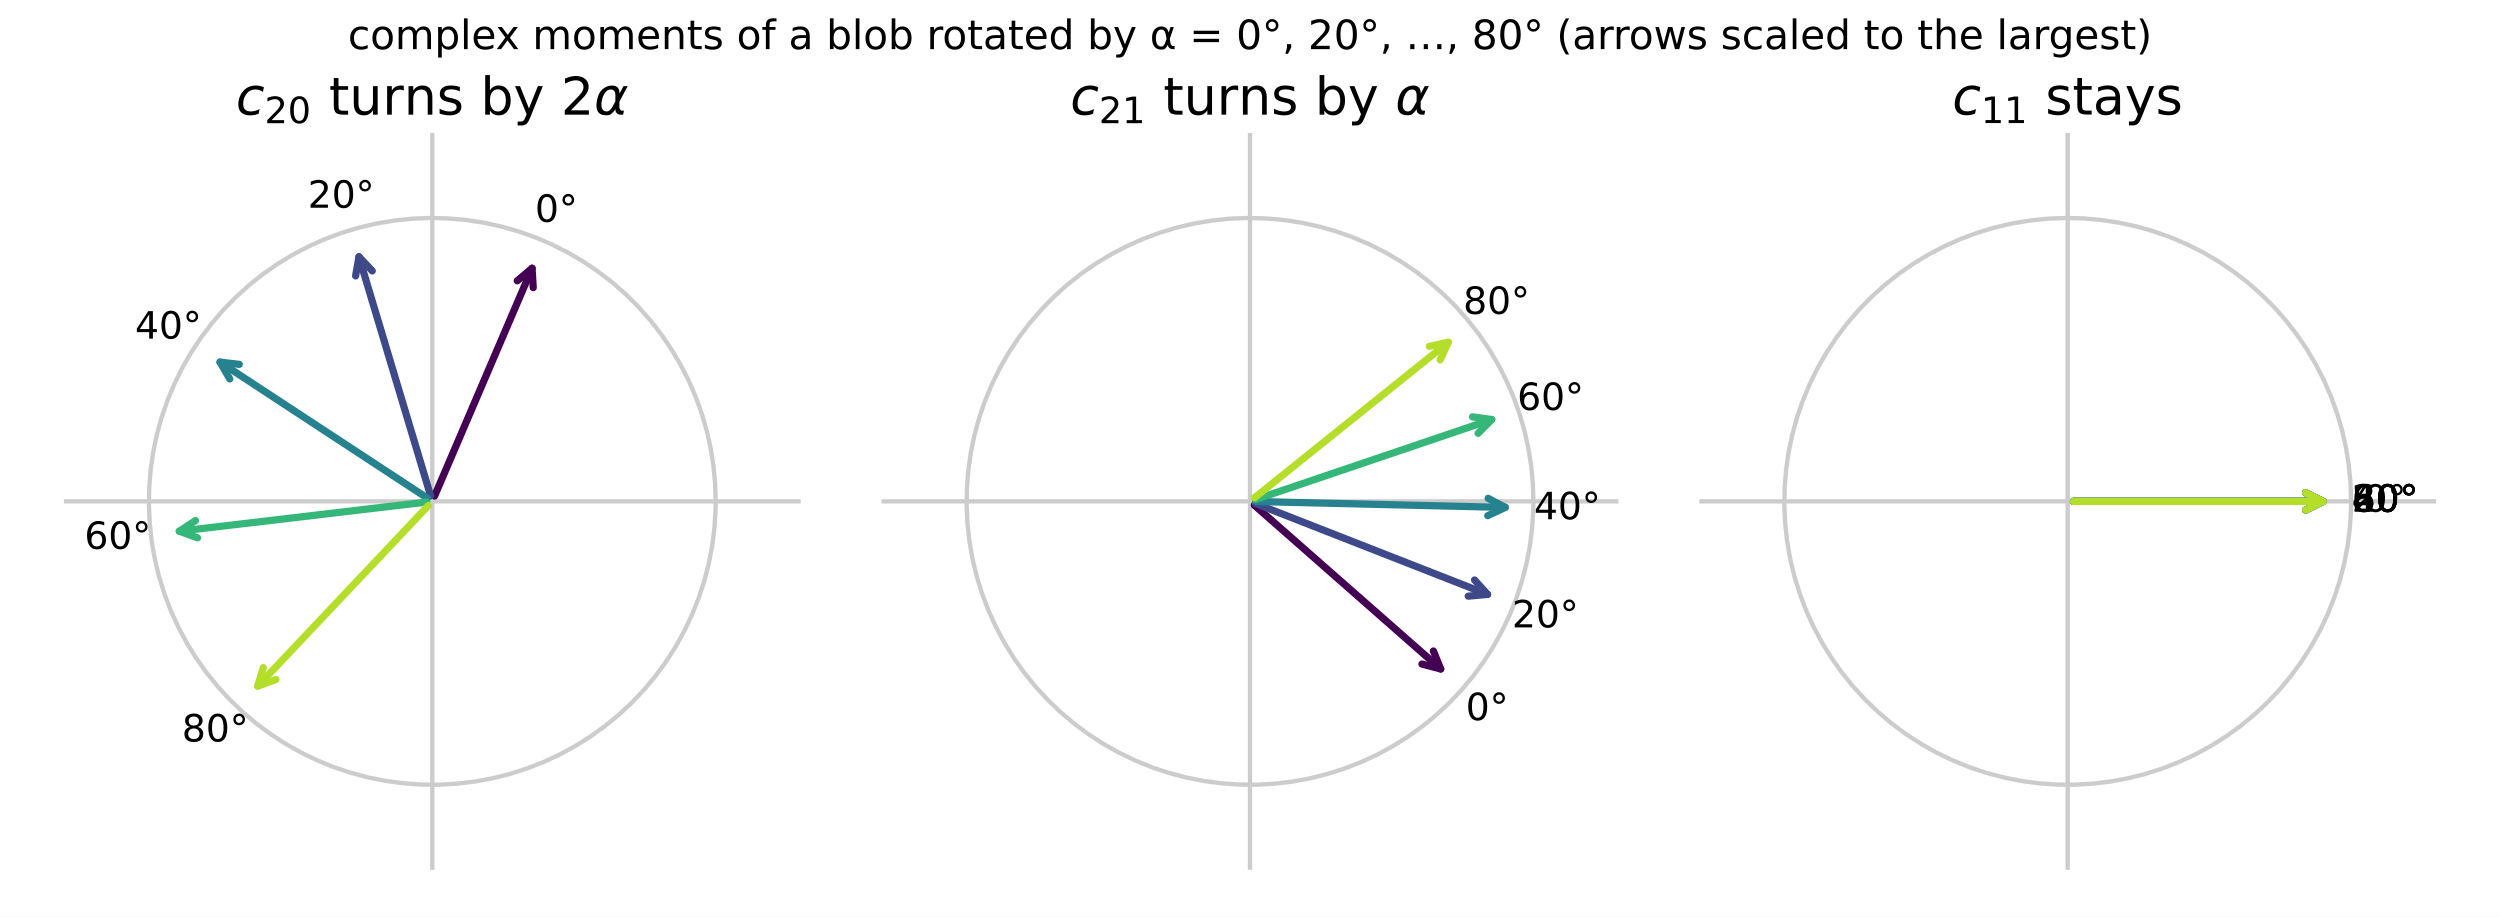
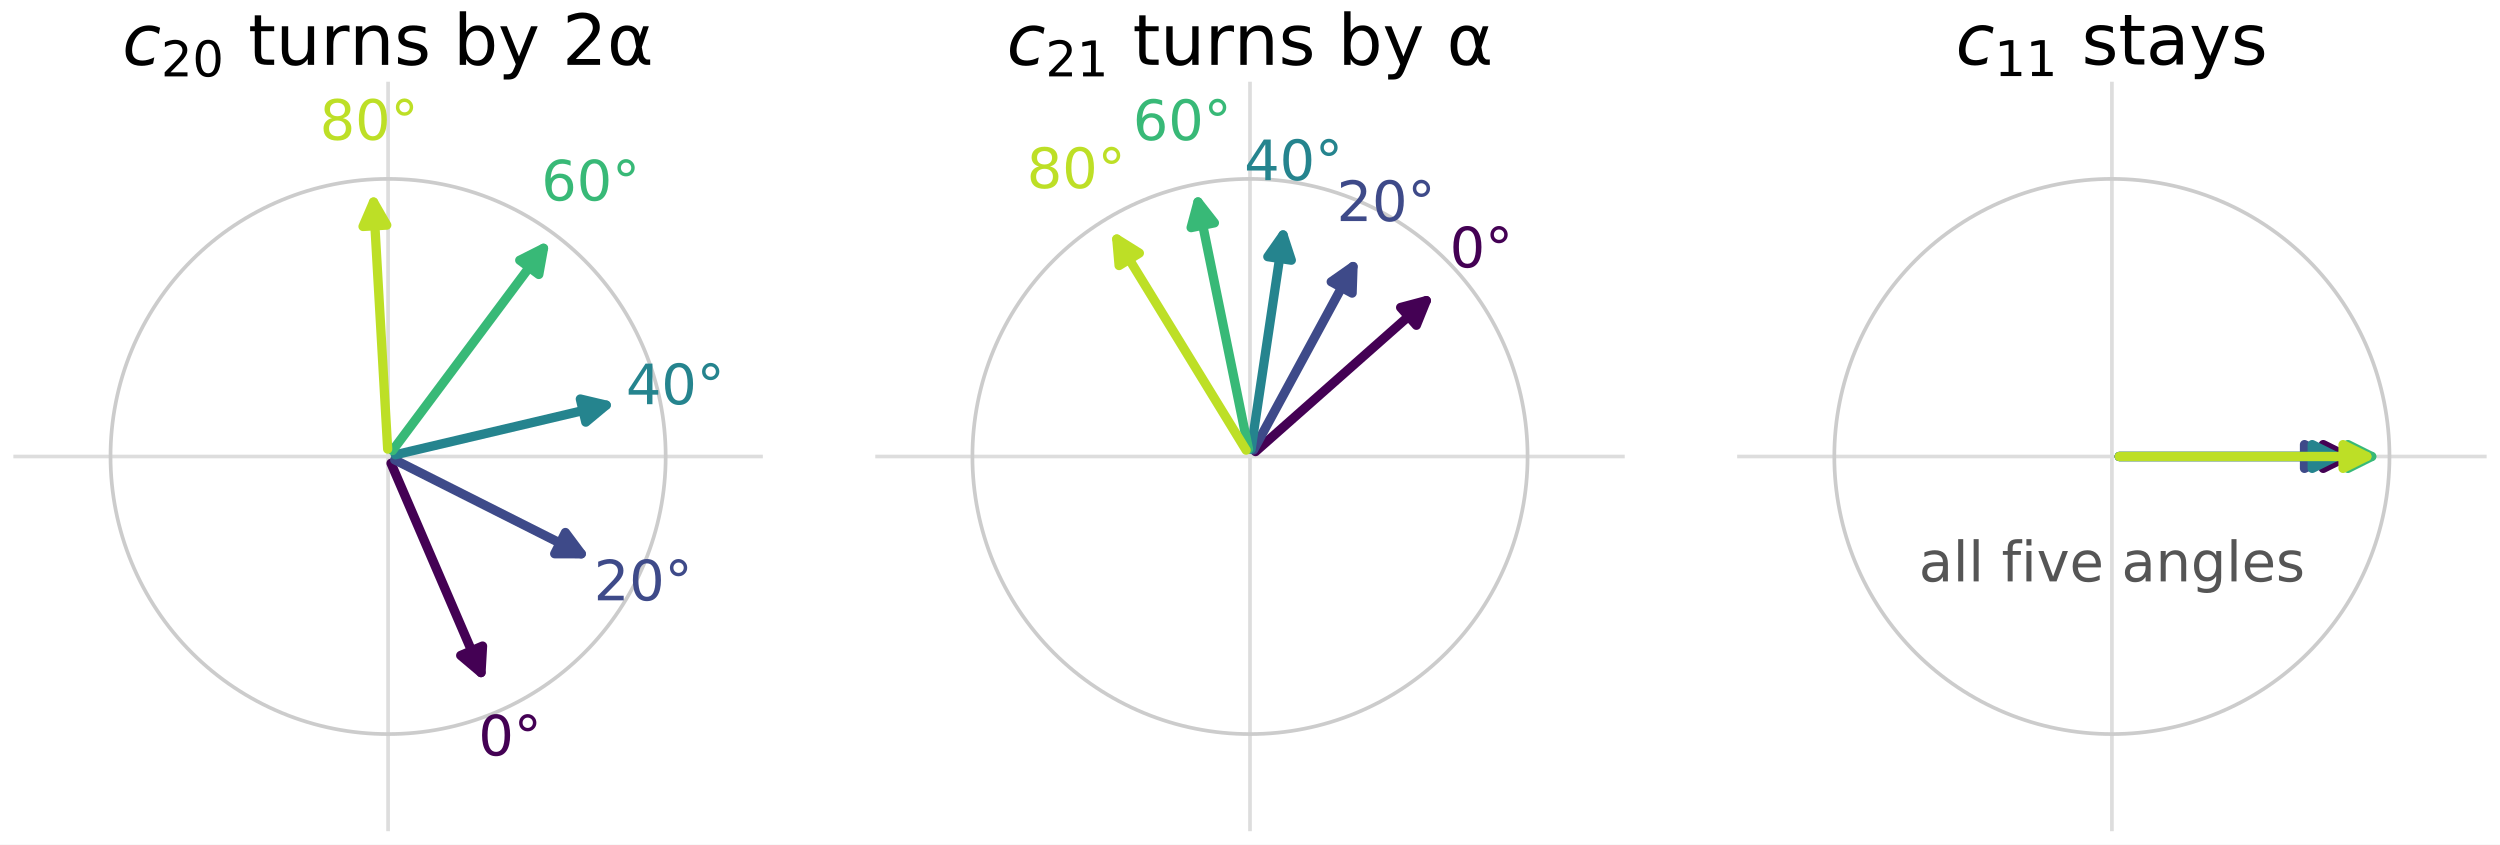
- <svg xmlns="http://www.w3.org/2000/svg" width="864pt" height="316.8pt" viewBox="0 0 864 316.8" version="1.1">
+ <svg xmlns="http://www.w3.org/2000/svg" width="673.7pt" height="227.6pt" viewBox="0 0 673.7 227.6" version="1.1">
  <defs>
    <style type="text/css">*{stroke-linejoin: round; stroke-linecap: butt}</style>
  </defs>
  <g id="figure_1">
    <g id="patch_1">
-       <path d="M 0 316.8  L 864 316.8  L 864 0  L 0 0  z " style="fill: #ffffff" />
+       <path d="M 0 227.6  L 673.7 227.6  L 673.7 0  L 0 0  z " style="fill: #ffffff" />
    </g>
    <g id="axes_1">
      <g id="patch_2">
-         <path d="M 22.075 300.6  L 276.725 300.6  L 276.725 45.949  L 22.075 45.949  z " style="fill: #ffffff" />
+         <path d="M 3.6 224  L 205.57 224  L 205.57 22.03  L 3.6 22.03  z " style="fill: #ffffff" />
+       </g>
+       <g id="line2d_1">
+         <path d="M 3.6 123.015  L 205.57 123.015  " clip-path="url(#pc699668678)" style="fill: none; stroke: #dddddd; stroke-linecap: square" />
+       </g>
+       <g id="line2d_2">
+         <path d="M 104.585 224  L 104.585 22.03  " clip-path="url(#pc699668678)" style="fill: none; stroke: #dddddd; stroke-linecap: square" />
+       </g>
+       <g id="patch_3">
+         <path d="M 104.585 197.818  C 124.423 197.818 143.451 189.937 157.479 175.909  C 171.507 161.881 179.388 142.853 179.388 123.015  C 179.388 103.177 171.507 84.148 157.479 70.121  C 143.451 56.093 124.423 48.211 104.585 48.211  C 84.747 48.211 65.718 56.093 51.691 70.121  C 37.663 84.148 29.781 103.177 29.781 123.015  C 29.781 142.853 37.663 161.881 51.691 175.909  C 65.718 189.937 84.747 197.818 104.585 197.818  L 104.585 197.818  z " clip-path="url(#pc699668678)" style="fill: none; stroke: #cccccc; stroke-linejoin: miter" />
      </g>
      <g id="matplotlib.axis_1" />
      <g id="matplotlib.axis_2" />
-       <g id="line2d_1">
-         <path d="M 247.343 173.275  L 247.147 167.094  L 246.562 160.938  L 245.59 154.831  L 244.235 148.798  L 242.501 142.862  L 240.396 137.047  L 237.929 131.377  L 235.108 125.874  L 231.946 120.56  L 228.455 115.456  L 224.649 110.582  L 220.543 105.958  L 216.153 101.603  L 211.497 97.533  L 206.593 93.766  L 201.462 90.315  L 196.123 87.195  L 190.598 84.418  L 184.908 81.995  L 179.077 79.937  L 173.128 78.25  L 167.084 76.942  L 160.969 76.018  L 154.809 75.482  L 148.627 75.335  L 142.448 75.579  L 136.297 76.213  L 130.198 77.233  L 124.175 78.636  L 118.253 80.417  L 112.455 82.567  L 106.805 85.079  L 101.324 87.943  L 96.035 91.147  L 90.959 94.679  L 86.115 98.523  L 81.524 102.666  L 77.204 107.09  L 73.171 111.778  L 69.442 116.711  L 66.032 121.869  L 62.954 127.233  L 60.221 132.78  L 57.843 138.488  L 55.83 144.335  L 54.191 150.298  L 52.931 156.352  L 52.055 162.473  L 51.567 168.638  L 51.47 174.821  L 51.762 180.998  L 52.444 187.144  L 53.513 193.235  L 54.964 199.246  L 56.791 205.154  L 58.987 210.934  L 61.544 216.565  L 64.451 222.023  L 67.696 227.286  L 71.268 232.335  L 75.15 237.147  L 79.329 241.706  L 83.787 245.991  L 88.507 249.987  L 93.469 253.677  L 98.654 257.046  L 104.042 260.081  L 109.61 262.771  L 115.337 265.103  L 121.2 267.07  L 127.175 268.662  L 133.239 269.875  L 139.367 270.702  L 145.535 271.141  L 151.719 271.19  L 157.893 270.848  L 164.034 270.118  L 170.116 269.001  L 176.116 267.503  L 182.009 265.629  L 187.772 263.388  L 193.382 260.786  L 198.817 257.837  L 204.055 254.55  L 209.075 250.938  L 213.857 247.018  L 218.382 242.803  L 222.632 238.312  L 226.59 233.561  L 230.241 228.569  L 233.569 223.358  L 236.562 217.946  L 239.207 212.357  L 241.495 206.612  L 243.415 200.733  L 244.96 194.746  L 246.125 188.673  L 246.903 182.538  L 247.294 176.367  L 247.343 173.275  L 247.343 173.275  " clip-path="url(#p322f48c970)" style="fill: none; stroke: #cccccc; stroke-width: 1.5; stroke-linecap: square" />
-       </g>
-       <g id="line2d_2">
-         <path d="M 22.075 173.275  L 276.725 173.275  " clip-path="url(#p322f48c970)" style="fill: none; stroke: #cccccc; stroke-width: 1.5; stroke-linecap: square" />
-       </g>
-       <g id="line2d_3">
-         <path d="M 149.4 300.6  L 149.4 45.949  " clip-path="url(#p322f48c970)" style="fill: none; stroke: #cccccc; stroke-width: 1.5; stroke-linecap: square" />
-       </g>
-       <g id="patch_3">
-         <path d="M 150.187 171.436  Q 167.585 130.785 183.883 92.703  " style="fill: none; stroke: #440154; stroke-width: 2.5; stroke-linecap: round" />
-         <path d="M 178.764 97.039  L 183.883 92.703  L 184.28 99.4  " style="fill: none; stroke: #440154; stroke-width: 2.5; stroke-linecap: round" />
+       <g id="patch_4">
+         <path d="M 105.376 124.854  Q 118.051 154.334 129.623 181.246  " style="fill: none; stroke: #440154; stroke-width: 2.5; stroke-linecap: round" />
+         <path d="M 130.034 174.103  L 129.623 181.246  L 124.155 176.631  z " style="fill: #440154; stroke: #440154; stroke-width: 2.5; stroke-linecap: round" />
      </g>
      <g id="text_1">
-         <text style="font-size: 13px; font-family: 'DejaVu Sans', 'Bitstream Vera Sans', 'Computer Modern Sans Serif', 'Lucida Grande', 'Verdana', 'Geneva', 'Lucid', 'Arial', 'Helvetica', 'Avant Garde', sans-serif; text-anchor: middle" x="192.278" y="76.674" transform="rotate(-0 192.278 76.67404)">0°</text>
-       </g>
-       <g id="patch_4">
-         <path d="M 148.825 171.357  Q 136.038 128.71 124.054 88.74  " style="fill: none; stroke: #3e4989; stroke-width: 2.5; stroke-linecap: round" />
-         <path d="M 122.904 95.349  L 124.054 88.74  L 128.651 93.626  " style="fill: none; stroke: #3e4989; stroke-width: 2.5; stroke-linecap: round" />
+         <text style="font-size: 15px; font-family: 'DejaVu Sans', 'Bitstream Vera Sans', 'Computer Modern Sans Serif', 'Lucida Grande', 'Verdana', 'Geneva', 'Lucid', 'Arial', 'Helvetica', 'Avant Garde', sans-serif; text-anchor: middle; fill: #440154" x="137.442" y="203.57" transform="rotate(-0 137.4416 203.57)">0°</text>
+       </g>
+       <g id="patch_5">
+         <path d="M 106.37 123.914  Q 132.752 137.207 156.639 149.242  " style="fill: none; stroke: #3e4a89; stroke-width: 2.5; stroke-linecap: round" />
+         <path d="M 152.364 143.504  L 156.639 149.242  L 149.484 149.22  z " style="fill: #3e4a89; stroke: #3e4a89; stroke-width: 2.5; stroke-linecap: round" />
      </g>
      <g id="text_2">
-         <text style="font-size: 13px; font-family: 'DejaVu Sans', 'Bitstream Vera Sans', 'Computer Modern Sans Serif', 'Lucida Grande', 'Verdana', 'Geneva', 'Lucid', 'Arial', 'Helvetica', 'Avant Garde', sans-serif; text-anchor: middle" x="117.896" y="71.788" transform="rotate(-0 117.8957 71.78754)">20°</text>
-       </g>
-       <g id="patch_5">
-         <path d="M 147.726 172.176  Q 110.709 147.894 76.03 125.145  " style="fill: none; stroke: #26828e; stroke-width: 2.5; stroke-linecap: round" />
-         <path d="M 79.402 130.945  L 76.03 125.145  L 82.693 125.928  " style="fill: none; stroke: #26828e; stroke-width: 2.5; stroke-linecap: round" />
+         <text style="font-size: 15px; font-family: 'DejaVu Sans', 'Bitstream Vera Sans', 'Computer Modern Sans Serif', 'Lucida Grande', 'Verdana', 'Geneva', 'Lucid', 'Arial', 'Helvetica', 'Avant Garde', sans-serif; text-anchor: middle; fill: #3e4a89" x="173.318" y="161.784" transform="rotate(-0 173.3181 161.7843)">20°</text>
+       </g>
+       <g id="patch_6">
+         <path d="M 106.532 122.556  Q 136.302 115.544 163.351 109.174  " style="fill: none; stroke: #25848e; stroke-width: 2.5; stroke-linecap: round" />
+         <path d="M 156.388 107.526  L 163.351 109.174  L 157.855 113.756  z " style="fill: #25848e; stroke: #25848e; stroke-width: 2.5; stroke-linecap: round" />
      </g>
      <g id="text_3">
-         <text style="font-size: 13px; font-family: 'DejaVu Sans', 'Bitstream Vera Sans', 'Computer Modern Sans Serif', 'Lucida Grande', 'Verdana', 'Geneva', 'Lucid', 'Arial', 'Helvetica', 'Avant Garde', sans-serif; text-anchor: middle" x="58.176" y="117.02" transform="rotate(-0 58.17642 117.0204)">40°</text>
-       </g>
-       <g id="patch_6">
-         <path d="M 147.416 173.509  Q 103.299 178.712 61.958 183.587  " style="fill: none; stroke: #35b779; stroke-width: 2.5; stroke-linecap: round" />
-         <path d="M 68.268 185.864  L 61.958 183.587  L 67.565 179.905  " style="fill: none; stroke: #35b779; stroke-width: 2.5; stroke-linecap: round" />
+         <text style="font-size: 15px; font-family: 'DejaVu Sans', 'Bitstream Vera Sans', 'Computer Modern Sans Serif', 'Lucida Grande', 'Verdana', 'Geneva', 'Lucid', 'Arial', 'Helvetica', 'Avant Garde', sans-serif; text-anchor: middle; fill: #25848e" x="181.975" y="108.926" transform="rotate(-0 181.9747 108.9262)">40°</text>
+       </g>
+       <g id="patch_7">
+         <path d="M 105.784 121.409  Q 126.956 93.041 146.456 66.913  " style="fill: none; stroke: #38b977; stroke-width: 2.5; stroke-linecap: round" />
+         <path d="M 140.063 70.128  L 146.456 66.913  L 145.192 73.956  z " style="fill: #38b977; stroke: #38b977; stroke-width: 2.5; stroke-linecap: round" />
      </g>
      <g id="text_4">
-         <text style="font-size: 13px; font-family: 'DejaVu Sans', 'Bitstream Vera Sans', 'Computer Modern Sans Serif', 'Lucida Grande', 'Verdana', 'Geneva', 'Lucid', 'Arial', 'Helvetica', 'Avant Garde', sans-serif; text-anchor: middle" x="40.697" y="189.682" transform="rotate(-0 40.69734 189.6819)">60°</text>
-       </g>
-       <g id="patch_7">
-         <path d="M 148.027 174.728  Q 117.584 206.948 89.06 237.137  " style="fill: none; stroke: #b5de2b; stroke-width: 2.5; stroke-linecap: round" />
-         <path d="M 95.361 234.836  L 89.06 237.137  L 91 230.715  " style="fill: none; stroke: #b5de2b; stroke-width: 2.5; stroke-linecap: round" />
+         <text style="font-size: 15px; font-family: 'DejaVu Sans', 'Bitstream Vera Sans', 'Computer Modern Sans Serif', 'Lucida Grande', 'Verdana', 'Geneva', 'Lucid', 'Arial', 'Helvetica', 'Avant Garde', sans-serif; text-anchor: middle; fill: #38b977" x="159.169" y="54.017" transform="rotate(-0 159.1693 54.01706)">60°</text>
+       </g>
+       <g id="patch_8">
+         <path d="M 104.47 121.014  Q 102.485 86.34 100.659 54.456  " style="fill: none; stroke: #bddf26; stroke-width: 2.5; stroke-linecap: round" />
+         <path d="M 97.83 61.029  L 100.659 54.456  L 104.22 60.663  z " style="fill: #bddf26; stroke: #bddf26; stroke-width: 2.5; stroke-linecap: round" />
      </g>
      <g id="text_5">
-         <text style="font-size: 13px; font-family: 'DejaVu Sans', 'Bitstream Vera Sans', 'Computer Modern Sans Serif', 'Lucida Grande', 'Verdana', 'Geneva', 'Lucid', 'Arial', 'Helvetica', 'Avant Garde', sans-serif; text-anchor: middle" x="74.379" y="256.261" transform="rotate(-0 74.37944 256.2611)">80°</text>
+         <text style="font-size: 15px; font-family: 'DejaVu Sans', 'Bitstream Vera Sans', 'Computer Modern Sans Serif', 'Lucida Grande', 'Verdana', 'Geneva', 'Lucid', 'Arial', 'Helvetica', 'Avant Garde', sans-serif; text-anchor: middle; fill: #bddf26" x="99.461" y="37.67" transform="rotate(-0 99.46107 37.66955)">80°</text>
      </g>
      <g id="text_6">
-         <g transform="translate(81.54 39.94938)">
+         <g transform="translate(32.95485 18.04)">
          <text>
-             <tspan x="0" y="-0.328" style="font-style: oblique; font-size: 18px; font-family: 'DejaVu Sans'">c</tspan>
-             <tspan x="123.769" y="-0.328" style="font-style: oblique; font-size: 18px; font-family: 'DejaVu Sans'">α</tspan>
-             <tspan x="9.896" y="2.625" style="font-size: 12.6px; font-family: 'DejaVu Sans'">2</tspan>
-             <tspan x="17.913" y="2.625" style="font-size: 12.6px; font-family: 'DejaVu Sans'">0</tspan>
-             <tspan x="26.422" y="-0.328" style="font-size: 18px; font-family: 'DejaVu Sans'"> </tspan>
-             <tspan x="32.143" y="-0.328" style="font-size: 18px; font-family: 'DejaVu Sans'">t</tspan>
-             <tspan x="39.201" y="-0.328" style="font-size: 18px; font-family: 'DejaVu Sans'">u</tspan>
-             <tspan x="50.609" y="-0.328" style="font-size: 18px; font-family: 'DejaVu Sans'">r</tspan>
-             <tspan x="58.01" y="-0.328" style="font-size: 18px; font-family: 'DejaVu Sans'">n</tspan>
-             <tspan x="69.418" y="-0.328" style="font-size: 18px; font-family: 'DejaVu Sans'">s</tspan>
-             <tspan x="78.796" y="-0.328" style="font-size: 18px; font-family: 'DejaVu Sans'"> </tspan>
-             <tspan x="84.517" y="-0.328" style="font-size: 18px; font-family: 'DejaVu Sans'">b</tspan>
-             <tspan x="95.943" y="-0.328" style="font-size: 18px; font-family: 'DejaVu Sans'">y</tspan>
-             <tspan x="106.596" y="-0.328" style="font-size: 18px; font-family: 'DejaVu Sans'"> </tspan>
-             <tspan x="112.317" y="-0.328" style="font-size: 18px; font-family: 'DejaVu Sans'">2</tspan>
+             <tspan x="0" y="-0.562" style="font-style: oblique; font-size: 19px; font-family: 'DejaVu Sans'">c</tspan>
+             <tspan x="10.446" y="2.555" style="font-size: 13.3px; font-family: 'DejaVu Sans'">2</tspan>
+             <tspan x="18.908" y="2.555" style="font-size: 13.3px; font-family: 'DejaVu Sans'">0</tspan>
+             <tspan x="27.89" y="-0.562" style="font-size: 19px; font-family: 'DejaVu Sans'"> </tspan>
+             <tspan x="33.929" y="-0.562" style="font-size: 19px; font-family: 'DejaVu Sans'">t</tspan>
+             <tspan x="41.379" y="-0.562" style="font-size: 19px; font-family: 'DejaVu Sans'">u</tspan>
+             <tspan x="53.421" y="-0.562" style="font-size: 19px; font-family: 'DejaVu Sans'">r</tspan>
+             <tspan x="61.232" y="-0.562" style="font-size: 19px; font-family: 'DejaVu Sans'">n</tspan>
+             <tspan x="73.274" y="-0.562" style="font-size: 19px; font-family: 'DejaVu Sans'">s</tspan>
+             <tspan x="83.173" y="-0.562" style="font-size: 19px; font-family: 'DejaVu Sans'"> </tspan>
+             <tspan x="89.213" y="-0.562" style="font-size: 19px; font-family: 'DejaVu Sans'">b</tspan>
+             <tspan x="101.273" y="-0.562" style="font-size: 19px; font-family: 'DejaVu Sans'">y</tspan>
+             <tspan x="112.517" y="-0.562" style="font-size: 19px; font-family: 'DejaVu Sans'"> </tspan>
+             <tspan x="118.557" y="-0.562" style="font-size: 19px; font-family: 'DejaVu Sans'">2</tspan>
+             <tspan x="130.645" y="-0.562" style="font-size: 19px; font-family: 'DejaVu Sans'">α</tspan>
          </text>
        </g>
      </g>
    </g>
    <g id="axes_2">
-       <g id="patch_8">
-         <path d="M 304.675 300.6  L 559.325 300.6  L 559.325 45.949  L 304.675 45.949  z " style="fill: #ffffff" />
+       <g id="patch_9">
+         <path d="M 235.865 224  L 437.835 224  L 437.835 22.03  L 235.865 22.03  z " style="fill: #ffffff" />
+       </g>
+       <g id="line2d_3">
+         <path d="M 235.865 123.015  L 437.835 123.015  " clip-path="url(#p27c1095dfe)" style="fill: none; stroke: #dddddd; stroke-linecap: square" />
+       </g>
+       <g id="line2d_4">
+         <path d="M 336.85 224  L 336.85 22.03  " clip-path="url(#p27c1095dfe)" style="fill: none; stroke: #dddddd; stroke-linecap: square" />
+       </g>
+       <g id="patch_10">
+         <path d="M 336.85 197.818  C 356.688 197.818 375.716 189.937 389.744 175.909  C 403.772 161.881 411.654 142.853 411.654 123.015  C 411.654 103.177 403.772 84.148 389.744 70.121  C 375.716 56.093 356.688 48.211 336.85 48.211  C 317.012 48.211 297.984 56.093 283.956 70.121  C 269.928 84.148 262.046 103.177 262.046 123.015  C 262.046 142.853 269.928 161.881 283.956 175.909  C 297.984 189.937 317.012 197.818 336.85 197.818  L 336.85 197.818  z " clip-path="url(#p27c1095dfe)" style="fill: none; stroke: #cccccc; stroke-linejoin: miter" />
      </g>
      <g id="matplotlib.axis_3" />
      <g id="matplotlib.axis_4" />
-       <g id="line2d_4">
-         <path d="M 529.943 173.275  L 529.747 167.094  L 529.162 160.938  L 528.19 154.831  L 526.835 148.798  L 525.101 142.862  L 522.996 137.047  L 520.529 131.377  L 517.708 125.874  L 514.546 120.56  L 511.055 115.456  L 507.249 110.582  L 503.143 105.958  L 498.753 101.603  L 494.097 97.533  L 489.193 93.766  L 484.062 90.315  L 478.723 87.195  L 473.198 84.418  L 467.508 81.995  L 461.677 79.937  L 455.728 78.25  L 449.684 76.942  L 443.569 76.018  L 437.409 75.482  L 431.227 75.335  L 425.048 75.579  L 418.897 76.213  L 412.798 77.233  L 406.775 78.636  L 400.853 80.417  L 395.055 82.567  L 389.405 85.079  L 383.924 87.943  L 378.635 91.147  L 373.559 94.679  L 368.715 98.523  L 364.124 102.666  L 359.804 107.09  L 355.771 111.778  L 352.042 116.711  L 348.632 121.869  L 345.554 127.233  L 342.821 132.78  L 340.443 138.488  L 338.43 144.335  L 336.791 150.298  L 335.531 156.352  L 334.655 162.473  L 334.167 168.638  L 334.07 174.821  L 334.362 180.998  L 335.044 187.144  L 336.113 193.235  L 337.564 199.246  L 339.391 205.154  L 341.587 210.934  L 344.144 216.565  L 347.051 222.023  L 350.296 227.286  L 353.868 232.335  L 357.75 237.147  L 361.929 241.706  L 366.387 245.991  L 371.107 249.987  L 376.069 253.677  L 381.254 257.046  L 386.642 260.081  L 392.21 262.771  L 397.937 265.103  L 403.8 267.07  L 409.775 268.662  L 415.839 269.875  L 421.967 270.702  L 428.135 271.141  L 434.319 271.19  L 440.493 270.848  L 446.634 270.118  L 452.716 269.001  L 458.716 267.503  L 464.609 265.629  L 470.372 263.388  L 475.982 260.786  L 481.417 257.837  L 486.655 254.55  L 491.675 250.938  L 496.457 247.018  L 500.982 242.803  L 505.232 238.312  L 509.19 233.561  L 512.841 228.569  L 516.169 223.358  L 519.162 217.946  L 521.807 212.357  L 524.095 206.612  L 526.015 200.733  L 527.56 194.746  L 528.725 188.673  L 529.503 182.538  L 529.894 176.367  L 529.943 173.275  L 529.943 173.275  " clip-path="url(#pde5f8004ac)" style="fill: none; stroke: #cccccc; stroke-width: 1.5; stroke-linecap: square" />
-       </g>
-       <g id="line2d_5">
-         <path d="M 304.675 173.275  L 559.325 173.275  " clip-path="url(#pde5f8004ac)" style="fill: none; stroke: #cccccc; stroke-width: 1.5; stroke-linecap: square" />
-       </g>
-       <g id="line2d_6">
-         <path d="M 432 300.6  L 432 45.949  " clip-path="url(#pde5f8004ac)" style="fill: none; stroke: #cccccc; stroke-width: 1.5; stroke-linecap: square" />
-       </g>
-       <g id="patch_9">
-         <path d="M 433.504 174.597  Q 466.758 203.822 497.913 231.202  " style="fill: none; stroke: #440154; stroke-width: 2.5; stroke-linecap: round" />
-         <path d="M 495.386 224.988  L 497.913 231.202  L 491.425 229.495  " style="fill: none; stroke: #440154; stroke-width: 2.5; stroke-linecap: round" />
+       <g id="patch_11">
+         <path d="M 338.35 121.689  Q 362.402 100.426 384.36 81.015  " style="fill: none; stroke: #440154; stroke-width: 2.5; stroke-linecap: round" />
+         <path d="M 377.445 82.856  L 384.36 81.015  L 381.684 87.651  z " style="fill: #440154; stroke: #440154; stroke-width: 2.5; stroke-linecap: round" />
      </g>
      <g id="text_7">
-         <text style="font-size: 13px; font-family: 'DejaVu Sans', 'Bitstream Vera Sans', 'Computer Modern Sans Serif', 'Lucida Grande', 'Verdana', 'Geneva', 'Lucid', 'Arial', 'Helvetica', 'Avant Garde', sans-serif; text-anchor: middle" x="513.952" y="248.885" transform="rotate(-0 513.9518 248.8854)">0°</text>
-       </g>
-       <g id="patch_10">
-         <path d="M 433.863 174.004  Q 475.285 190.226 514.104 205.429  " style="fill: none; stroke: #3e4989; stroke-width: 2.5; stroke-linecap: round" />
-         <path d="M 509.611 200.448  L 514.104 205.429  L 507.423 206.035  " style="fill: none; stroke: #3e4989; stroke-width: 2.5; stroke-linecap: round" />
+         <text style="font-size: 15px; font-family: 'DejaVu Sans', 'Bitstream Vera Sans', 'Computer Modern Sans Serif', 'Lucida Grande', 'Verdana', 'Geneva', 'Lucid', 'Arial', 'Helvetica', 'Avant Garde', sans-serif; text-anchor: middle; fill: #440154" x="399.195" y="72.039" transform="rotate(-0 399.1948 72.03941)">0°</text>
+       </g>
+       <g id="patch_12">
+         <path d="M 337.802 121.26  Q 351.87 95.317 364.606 71.831  " style="fill: none; stroke: #3e4a89; stroke-width: 2.5; stroke-linecap: round" />
+         <path d="M 358.742 75.931  L 364.606 71.831  L 364.368 78.982  z " style="fill: #3e4a89; stroke: #3e4a89; stroke-width: 2.5; stroke-linecap: round" />
      </g>
      <g id="text_8">
-         <text style="font-size: 13px; font-family: 'DejaVu Sans', 'Bitstream Vera Sans', 'Computer Modern Sans Serif', 'Lucida Grande', 'Verdana', 'Geneva', 'Lucid', 'Arial', 'Helvetica', 'Avant Garde', sans-serif; text-anchor: middle" x="534.062" y="216.832" transform="rotate(-0 534.0624 216.8324)">20°</text>
-       </g>
-       <g id="patch_11">
-         <path d="M 434.001 173.322  Q 478.512 174.376 520.228 175.363  " style="fill: none; stroke: #26828e; stroke-width: 2.5; stroke-linecap: round" />
-         <path d="M 514.301 172.222  L 520.228 175.363  L 514.159 178.22  " style="fill: none; stroke: #26828e; stroke-width: 2.5; stroke-linecap: round" />
+         <text style="font-size: 15px; font-family: 'DejaVu Sans', 'Bitstream Vera Sans', 'Computer Modern Sans Serif', 'Lucida Grande', 'Verdana', 'Geneva', 'Lucid', 'Arial', 'Helvetica', 'Avant Garde', sans-serif; text-anchor: middle; fill: #3e4a89" x="373.501" y="59.567" transform="rotate(-0 373.5005 59.5666)">20°</text>
+       </g>
+       <g id="patch_13">
+         <path d="M 337.145 121.036  Q 341.661 90.794 345.764 63.317  " style="fill: none; stroke: #25848e; stroke-width: 2.5; stroke-linecap: round" />
+         <path d="M 341.654 69.174  L 345.764 63.317  L 347.983 70.119  z " style="fill: #25848e; stroke: #25848e; stroke-width: 2.5; stroke-linecap: round" />
      </g>
      <g id="text_9">
-         <text style="font-size: 13px; font-family: 'DejaVu Sans', 'Bitstream Vera Sans', 'Computer Modern Sans Serif', 'Lucida Grande', 'Verdana', 'Geneva', 'Lucid', 'Arial', 'Helvetica', 'Avant Garde', sans-serif; text-anchor: middle" x="541.665" y="179.458" transform="rotate(-0 541.6649 179.4576)">40°</text>
-       </g>
-       <g id="patch_12">
-         <path d="M 433.895 172.633  Q 476.046 158.358 515.549 144.98  " style="fill: none; stroke: #35b779; stroke-width: 2.5; stroke-linecap: round" />
-         <path d="M 508.904 144.063  L 515.549 144.98  L 510.828 149.746  " style="fill: none; stroke: #35b779; stroke-width: 2.5; stroke-linecap: round" />
+         <text style="font-size: 15px; font-family: 'DejaVu Sans', 'Bitstream Vera Sans', 'Computer Modern Sans Serif', 'Lucida Grande', 'Verdana', 'Geneva', 'Lucid', 'Arial', 'Helvetica', 'Avant Garde', sans-serif; text-anchor: middle; fill: #25848e" x="348.589" y="48.536" transform="rotate(-0 348.5886 48.53571)">40°</text>
+       </g>
+       <g id="patch_14">
+         <path d="M 336.449 121.051  Q 329.363 86.37 322.837 54.427  " style="fill: none; stroke: #38b977; stroke-width: 2.5; stroke-linecap: round" />
+         <path d="M 320.982 61.338  L 322.837 54.427  L 327.253 60.057  z " style="fill: #38b977; stroke: #38b977; stroke-width: 2.5; stroke-linecap: round" />
      </g>
      <g id="text_10">
-         <text style="font-size: 13px; font-family: 'DejaVu Sans', 'Bitstream Vera Sans', 'Computer Modern Sans Serif', 'Lucida Grande', 'Verdana', 'Geneva', 'Lucid', 'Arial', 'Helvetica', 'Avant Garde', sans-serif; text-anchor: middle" x="535.857" y="141.69" transform="rotate(-0 535.8568 141.69)">60°</text>
-       </g>
-       <g id="patch_13">
-         <path d="M 433.559 172.023  Q 468.133 144.276 500.526 118.278  " style="fill: none; stroke: #b5de2b; stroke-width: 2.5; stroke-linecap: round" />
-         <path d="M 493.969 119.694  L 500.526 118.278  L 497.725 124.373  " style="fill: none; stroke: #b5de2b; stroke-width: 2.5; stroke-linecap: round" />
+         <text style="font-size: 15px; font-family: 'DejaVu Sans', 'Bitstream Vera Sans', 'Computer Modern Sans Serif', 'Lucida Grande', 'Verdana', 'Geneva', 'Lucid', 'Arial', 'Helvetica', 'Avant Garde', sans-serif; text-anchor: middle; fill: #38b977" x="318.582" y="37.741" transform="rotate(-0 318.5816 37.74069)">60°</text>
+       </g>
+       <g id="patch_15">
+         <path d="M 335.807 121.312  Q 317.653 91.676 300.959 64.424  " style="fill: none; stroke: #bddf26; stroke-width: 2.5; stroke-linecap: round" />
+         <path d="M 301.573 71.553  L 300.959 64.424  L 307.031 68.21  z " style="fill: #bddf26; stroke: #bddf26; stroke-width: 2.5; stroke-linecap: round" />
      </g>
      <g id="text_11">
-         <text style="font-size: 13px; font-family: 'DejaVu Sans', 'Bitstream Vera Sans', 'Computer Modern Sans Serif', 'Lucida Grande', 'Verdana', 'Geneva', 'Lucid', 'Arial', 'Helvetica', 'Avant Garde', sans-serif; text-anchor: middle" x="517.198" y="108.485" transform="rotate(-0 517.198 108.4848)">80°</text>
+         <text style="font-size: 15px; font-family: 'DejaVu Sans', 'Bitstream Vera Sans', 'Computer Modern Sans Serif', 'Lucida Grande', 'Verdana', 'Geneva', 'Lucid', 'Arial', 'Helvetica', 'Avant Garde', sans-serif; text-anchor: middle; fill: #bddf26" x="290.005" y="50.681" transform="rotate(-0 290.0051 50.68099)">80°</text>
      </g>
      <g id="text_12">
-         <g transform="translate(369.9 39.94938)">
+         <g transform="translate(271.3 18.04)">
          <text>
-             <tspan x="0" y="-0.328" style="font-style: oblique; font-size: 18px; font-family: 'DejaVu Sans'">c</tspan>
-             <tspan x="112.317" y="-0.328" style="font-style: oblique; font-size: 18px; font-family: 'DejaVu Sans'">α</tspan>
-             <tspan x="9.896" y="2.625" style="font-size: 12.6px; font-family: 'DejaVu Sans'">2</tspan>
-             <tspan x="17.913" y="2.625" style="font-size: 12.6px; font-family: 'DejaVu Sans'">1</tspan>
-             <tspan x="26.422" y="-0.328" style="font-size: 18px; font-family: 'DejaVu Sans'"> </tspan>
-             <tspan x="32.143" y="-0.328" style="font-size: 18px; font-family: 'DejaVu Sans'">t</tspan>
-             <tspan x="39.201" y="-0.328" style="font-size: 18px; font-family: 'DejaVu Sans'">u</tspan>
-             <tspan x="50.609" y="-0.328" style="font-size: 18px; font-family: 'DejaVu Sans'">r</tspan>
-             <tspan x="58.01" y="-0.328" style="font-size: 18px; font-family: 'DejaVu Sans'">n</tspan>
-             <tspan x="69.418" y="-0.328" style="font-size: 18px; font-family: 'DejaVu Sans'">s</tspan>
-             <tspan x="78.796" y="-0.328" style="font-size: 18px; font-family: 'DejaVu Sans'"> </tspan>
-             <tspan x="84.517" y="-0.328" style="font-size: 18px; font-family: 'DejaVu Sans'">b</tspan>
-             <tspan x="95.943" y="-0.328" style="font-size: 18px; font-family: 'DejaVu Sans'">y</tspan>
-             <tspan x="106.596" y="-0.328" style="font-size: 18px; font-family: 'DejaVu Sans'"> </tspan>
+             <tspan x="0" y="-0.562" style="font-style: oblique; font-size: 19px; font-family: 'DejaVu Sans'">c</tspan>
+             <tspan x="10.446" y="2.555" style="font-size: 13.3px; font-family: 'DejaVu Sans'">2</tspan>
+             <tspan x="18.908" y="2.555" style="font-size: 13.3px; font-family: 'DejaVu Sans'">1</tspan>
+             <tspan x="27.89" y="-0.562" style="font-size: 19px; font-family: 'DejaVu Sans'"> </tspan>
+             <tspan x="33.929" y="-0.562" style="font-size: 19px; font-family: 'DejaVu Sans'">t</tspan>
+             <tspan x="41.379" y="-0.562" style="font-size: 19px; font-family: 'DejaVu Sans'">u</tspan>
+             <tspan x="53.421" y="-0.562" style="font-size: 19px; font-family: 'DejaVu Sans'">r</tspan>
+             <tspan x="61.232" y="-0.562" style="font-size: 19px; font-family: 'DejaVu Sans'">n</tspan>
+             <tspan x="73.274" y="-0.562" style="font-size: 19px; font-family: 'DejaVu Sans'">s</tspan>
+             <tspan x="83.173" y="-0.562" style="font-size: 19px; font-family: 'DejaVu Sans'"> </tspan>
+             <tspan x="89.213" y="-0.562" style="font-size: 19px; font-family: 'DejaVu Sans'">b</tspan>
+             <tspan x="101.273" y="-0.562" style="font-size: 19px; font-family: 'DejaVu Sans'">y</tspan>
+             <tspan x="112.517" y="-0.562" style="font-size: 19px; font-family: 'DejaVu Sans'"> </tspan>
+             <tspan x="118.557" y="-0.562" style="font-size: 19px; font-family: 'DejaVu Sans'">α</tspan>
          </text>
        </g>
      </g>
    </g>
    <g id="axes_3">
-       <g id="patch_14">
-         <path d="M 587.275 300.6  L 841.925 300.6  L 841.925 45.949  L 587.275 45.949  z " style="fill: #ffffff" />
+       <g id="patch_16">
+         <path d="M 468.13 224  L 670.1 224  L 670.1 22.03  L 468.13 22.03  z " style="fill: #ffffff" />
+       </g>
+       <g id="line2d_5">
+         <path d="M 468.13 123.015  L 670.1 123.015  " clip-path="url(#pc2caa6c74c)" style="fill: none; stroke: #dddddd; stroke-linecap: square" />
+       </g>
+       <g id="line2d_6">
+         <path d="M 569.115 224  L 569.115 22.03  " clip-path="url(#pc2caa6c74c)" style="fill: none; stroke: #dddddd; stroke-linecap: square" />
+       </g>
+       <g id="patch_17">
+         <path d="M 569.115 197.818  C 588.953 197.818 607.982 189.937 622.009 175.909  C 636.037 161.881 643.919 142.853 643.919 123.015  C 643.919 103.177 636.037 84.148 622.009 70.121  C 607.982 56.093 588.953 48.211 569.115 48.211  C 549.277 48.211 530.249 56.093 516.221 70.121  C 502.193 84.148 494.312 103.177 494.312 123.015  C 494.312 142.853 502.193 161.881 516.221 175.909  C 530.249 189.937 549.277 197.818 569.115 197.818  L 569.115 197.818  z " clip-path="url(#pc2caa6c74c)" style="fill: none; stroke: #cccccc; stroke-linejoin: miter" />
      </g>
      <g id="matplotlib.axis_5" />
      <g id="matplotlib.axis_6" />
-       <g id="line2d_7">
-         <path d="M 812.543 173.275  L 812.347 167.094  L 811.762 160.938  L 810.79 154.831  L 809.435 148.798  L 807.701 142.862  L 805.596 137.047  L 803.129 131.377  L 800.308 125.874  L 797.146 120.56  L 793.655 115.456  L 789.849 110.582  L 785.743 105.958  L 781.353 101.603  L 776.697 97.533  L 771.793 93.766  L 766.662 90.315  L 761.323 87.195  L 755.798 84.418  L 750.108 81.995  L 744.277 79.937  L 738.328 78.25  L 732.284 76.942  L 726.169 76.018  L 720.009 75.482  L 713.827 75.335  L 707.648 75.579  L 701.497 76.213  L 695.398 77.233  L 689.375 78.636  L 683.453 80.417  L 677.655 82.567  L 672.005 85.079  L 666.524 87.943  L 661.235 91.147  L 656.159 94.679  L 651.315 98.523  L 646.724 102.666  L 642.404 107.09  L 638.371 111.778  L 634.642 116.711  L 631.232 121.869  L 628.154 127.233  L 625.421 132.78  L 623.043 138.488  L 621.03 144.335  L 619.391 150.298  L 618.131 156.352  L 617.255 162.473  L 616.767 168.638  L 616.67 174.821  L 616.962 180.998  L 617.644 187.144  L 618.713 193.235  L 620.164 199.246  L 621.991 205.154  L 624.187 210.934  L 626.744 216.565  L 629.651 222.023  L 632.896 227.286  L 636.468 232.335  L 640.35 237.147  L 644.529 241.706  L 648.987 245.991  L 653.707 249.987  L 658.669 253.677  L 663.854 257.046  L 669.242 260.081  L 674.81 262.771  L 680.537 265.103  L 686.4 267.07  L 692.375 268.662  L 698.439 269.875  L 704.567 270.702  L 710.735 271.141  L 716.919 271.19  L 723.093 270.848  L 729.234 270.118  L 735.316 269.001  L 741.316 267.503  L 747.209 265.629  L 752.972 263.388  L 758.582 260.786  L 764.017 257.837  L 769.255 254.55  L 774.275 250.938  L 779.057 247.018  L 783.582 242.803  L 787.832 238.312  L 791.79 233.561  L 795.441 228.569  L 798.769 223.358  L 801.762 217.946  L 804.407 212.357  L 806.695 206.612  L 808.615 200.733  L 810.16 194.746  L 811.325 188.673  L 812.103 182.538  L 812.494 176.367  L 812.543 173.275  L 812.543 173.275  " clip-path="url(#pa796d5a78c)" style="fill: none; stroke: #cccccc; stroke-width: 1.5; stroke-linecap: square" />
-       </g>
-       <g id="line2d_8">
-         <path d="M 587.275 173.275  L 841.925 173.275  " clip-path="url(#pa796d5a78c)" style="fill: none; stroke: #cccccc; stroke-width: 1.5; stroke-linecap: square" />
-       </g>
-       <g id="line2d_9">
-         <path d="M 714.6 300.6  L 714.6 45.949  " clip-path="url(#pa796d5a78c)" style="fill: none; stroke: #cccccc; stroke-width: 1.5; stroke-linecap: square" />
-       </g>
-       <g id="patch_15">
-         <path d="M 716.601 173.275  Q 761.098 173.275 802.8 173.275  " style="fill: none; stroke: #440154; stroke-width: 2.5; stroke-linecap: round" />
-         <path d="M 796.8 170.275  L 802.8 173.275  L 796.8 176.275  " style="fill: none; stroke: #440154; stroke-width: 2.5; stroke-linecap: round" />
+       <g id="patch_18">
+         <path d="M 571.116 123.015  Q 603.19 123.015 632.469 123.015  " style="fill: none; stroke: #440154; stroke-width: 2.5; stroke-linecap: round" />
+         <path d="M 626.069 119.815  L 632.469 123.015  L 626.069 126.215  z " style="fill: #440154; stroke: #440154; stroke-width: 2.5; stroke-linecap: round" />
+       </g>
+       <g id="patch_19">
+         <path d="M 571.114 123.015  Q 600.664 123.015 627.419 123.015  " style="fill: none; stroke: #3e4a89; stroke-width: 2.5; stroke-linecap: round" />
+         <path d="M 621.019 119.815  L 627.419 123.015  L 621.019 126.215  z " style="fill: #3e4a89; stroke: #3e4a89; stroke-width: 2.5; stroke-linecap: round" />
+       </g>
+       <g id="patch_20">
+         <path d="M 571.116 123.015  Q 601.706 123.015 629.5 123.015  " style="fill: none; stroke: #25848e; stroke-width: 2.5; stroke-linecap: round" />
+         <path d="M 623.1 119.815  L 629.5 123.015  L 623.1 126.215  z " style="fill: #25848e; stroke: #25848e; stroke-width: 2.5; stroke-linecap: round" />
+       </g>
+       <g id="patch_21">
+         <path d="M 571.119 123.015  Q 606.517 123.015 639.12 123.015  " style="fill: none; stroke: #38b977; stroke-width: 2.5; stroke-linecap: round" />
+         <path d="M 632.72 119.815  L 639.12 123.015  L 632.72 126.215  z " style="fill: #38b977; stroke: #38b977; stroke-width: 2.5; stroke-linecap: round" />
+       </g>
+       <g id="patch_22">
+         <path d="M 571.111 123.015  Q 605.856 123.015 637.805 123.015  " style="fill: none; stroke: #bddf26; stroke-width: 2.5; stroke-linecap: round" />
+         <path d="M 631.405 119.815  L 637.805 123.015  L 631.405 126.215  z " style="fill: #bddf26; stroke: #bddf26; stroke-width: 2.5; stroke-linecap: round" />
      </g>
      <g id="text_13">
-         <text style="font-size: 13px; font-family: 'DejaVu Sans', 'Bitstream Vera Sans', 'Computer Modern Sans Serif', 'Lucida Grande', 'Verdana', 'Geneva', 'Lucid', 'Arial', 'Helvetica', 'Avant Garde', sans-serif; text-anchor: middle" x="824.239" y="176.862" transform="rotate(-0 824.2392 176.8619)">0°</text>
-       </g>
-       <g id="patch_16">
-         <path d="M 716.602 173.275  Q 761.125 173.275 802.853 173.275  " style="fill: none; stroke: #3e4989; stroke-width: 2.5; stroke-linecap: round" />
-         <path d="M 796.853 170.275  L 802.853 173.275  L 796.853 176.275  " style="fill: none; stroke: #3e4989; stroke-width: 2.5; stroke-linecap: round" />
+         <text style="font-size: 15px; font-family: 'DejaVu Sans', 'Bitstream Vera Sans', 'Computer Modern Sans Serif', 'Lucida Grande', 'Verdana', 'Geneva', 'Lucid', 'Arial', 'Helvetica', 'Avant Garde', sans-serif; text-anchor: middle; fill: #555555" x="569.115" y="156.676" transform="rotate(-0 569.1152 156.6765)">all five angles</text>
      </g>
      <g id="text_14">
-         <text style="font-size: 13px; font-family: 'DejaVu Sans', 'Bitstream Vera Sans', 'Computer Modern Sans Serif', 'Lucida Grande', 'Verdana', 'Geneva', 'Lucid', 'Arial', 'Helvetica', 'Avant Garde', sans-serif; text-anchor: middle" x="824.296" y="176.862" transform="rotate(-0 824.2957 176.8619)">20°</text>
-       </g>
-       <g id="patch_17">
-         <path d="M 716.601 173.275  Q 761.096 173.275 802.796 173.275  " style="fill: none; stroke: #26828e; stroke-width: 2.5; stroke-linecap: round" />
-         <path d="M 796.796 170.275  L 802.796 173.275  L 796.796 176.275  " style="fill: none; stroke: #26828e; stroke-width: 2.5; stroke-linecap: round" />
-       </g>
-       <g id="text_15">
-         <text style="font-size: 13px; font-family: 'DejaVu Sans', 'Bitstream Vera Sans', 'Computer Modern Sans Serif', 'Lucida Grande', 'Verdana', 'Geneva', 'Lucid', 'Arial', 'Helvetica', 'Avant Garde', sans-serif; text-anchor: middle" x="824.234" y="176.862" transform="rotate(-0 824.2342 176.8619)">40°</text>
-       </g>
-       <g id="patch_18">
-         <path d="M 716.602 173.275  Q 761.122 173.275 802.848 173.275  " style="fill: none; stroke: #35b779; stroke-width: 2.5; stroke-linecap: round" />
-         <path d="M 796.848 170.275  L 802.848 173.275  L 796.848 176.275  " style="fill: none; stroke: #35b779; stroke-width: 2.5; stroke-linecap: round" />
-       </g>
-       <g id="text_16">
-         <text style="font-size: 13px; font-family: 'DejaVu Sans', 'Bitstream Vera Sans', 'Computer Modern Sans Serif', 'Lucida Grande', 'Verdana', 'Geneva', 'Lucid', 'Arial', 'Helvetica', 'Avant Garde', sans-serif; text-anchor: middle" x="824.29" y="176.862" transform="rotate(-0 824.2896 176.8619)">60°</text>
-       </g>
-       <g id="patch_19">
-         <path d="M 716.601 173.275  Q 761.109 173.275 802.821 173.275  " style="fill: none; stroke: #b5de2b; stroke-width: 2.5; stroke-linecap: round" />
-         <path d="M 796.821 170.275  L 802.821 173.275  L 796.821 176.275  " style="fill: none; stroke: #b5de2b; stroke-width: 2.5; stroke-linecap: round" />
-       </g>
-       <g id="text_17">
-         <text style="font-size: 13px; font-family: 'DejaVu Sans', 'Bitstream Vera Sans', 'Computer Modern Sans Serif', 'Lucida Grande', 'Verdana', 'Geneva', 'Lucid', 'Arial', 'Helvetica', 'Avant Garde', sans-serif; text-anchor: middle" x="824.265" y="176.862" transform="rotate(-0 824.2648 176.8619)">80°</text>
-       </g>
-       <g id="text_18">
-         <g transform="translate(674.73 39.94938)">
+         <g transform="translate(527.0302 18.04)">
          <text>
-             <tspan x="0" y="-0.359" style="font-style: oblique; font-size: 18px; font-family: 'DejaVu Sans'">c</tspan>
-             <tspan x="9.896" y="2.594" style="font-size: 12.6px; font-family: 'DejaVu Sans'">1</tspan>
-             <tspan x="17.913" y="2.594" style="font-size: 12.6px; font-family: 'DejaVu Sans'">1</tspan>
-             <tspan x="26.422" y="-0.359" style="font-size: 18px; font-family: 'DejaVu Sans'"> </tspan>
-             <tspan x="32.143" y="-0.359" style="font-size: 18px; font-family: 'DejaVu Sans'">s</tspan>
-             <tspan x="41.521" y="-0.359" style="font-size: 18px; font-family: 'DejaVu Sans'">t</tspan>
-             <tspan x="48.579" y="-0.359" style="font-size: 18px; font-family: 'DejaVu Sans'">a</tspan>
-             <tspan x="59.609" y="-0.359" style="font-size: 18px; font-family: 'DejaVu Sans'">y</tspan>
-             <tspan x="70.262" y="-0.359" style="font-size: 18px; font-family: 'DejaVu Sans'">s</tspan>
+             <tspan x="0" y="-0.656" style="font-style: oblique; font-size: 19px; font-family: 'DejaVu Sans'">c</tspan>
+             <tspan x="10.446" y="2.461" style="font-size: 13.3px; font-family: 'DejaVu Sans'">1</tspan>
+             <tspan x="18.908" y="2.461" style="font-size: 13.3px; font-family: 'DejaVu Sans'">1</tspan>
+             <tspan x="27.89" y="-0.656" style="font-size: 19px; font-family: 'DejaVu Sans'"> </tspan>
+             <tspan x="33.929" y="-0.656" style="font-size: 19px; font-family: 'DejaVu Sans'">s</tspan>
+             <tspan x="43.828" y="-0.656" style="font-size: 19px; font-family: 'DejaVu Sans'">t</tspan>
+             <tspan x="51.278" y="-0.656" style="font-size: 19px; font-family: 'DejaVu Sans'">a</tspan>
+             <tspan x="62.921" y="-0.656" style="font-size: 19px; font-family: 'DejaVu Sans'">y</tspan>
+             <tspan x="74.165" y="-0.656" style="font-size: 19px; font-family: 'DejaVu Sans'">s</tspan>
          </text>
        </g>
      </g>
    </g>
-     <g id="text_19">
-       <text style="font-size: 14px; font-family: 'DejaVu Sans', 'Bitstream Vera Sans', 'Computer Modern Sans Serif', 'Lucida Grande', 'Verdana', 'Geneva', 'Lucid', 'Arial', 'Helvetica', 'Avant Garde', sans-serif; text-anchor: middle" x="432" y="16.974" transform="rotate(-0 432 16.97381)">complex moments of a blob rotated by α = 0°, 20°, …, 80° (arrows scaled to the largest)</text>
-     </g>
  </g>
  <defs>
-     <clipPath id="p322f48c970">
-       <rect x="22.075" y="45.949" width="254.651" height="254.651" />
+     <clipPath id="pc699668678">
+       <rect x="3.6" y="22.03" width="201.97" height="201.97" />
    </clipPath>
-     <clipPath id="pde5f8004ac">
-       <rect x="304.675" y="45.949" width="254.651" height="254.651" />
+     <clipPath id="p27c1095dfe">
+       <rect x="235.865" y="22.03" width="201.97" height="201.97" />
    </clipPath>
-     <clipPath id="pa796d5a78c">
-       <rect x="587.275" y="45.949" width="254.651" height="254.651" />
+     <clipPath id="pc2caa6c74c">
+       <rect x="468.13" y="22.03" width="201.97" height="201.97" />
    </clipPath>
  </defs>
</svg>
